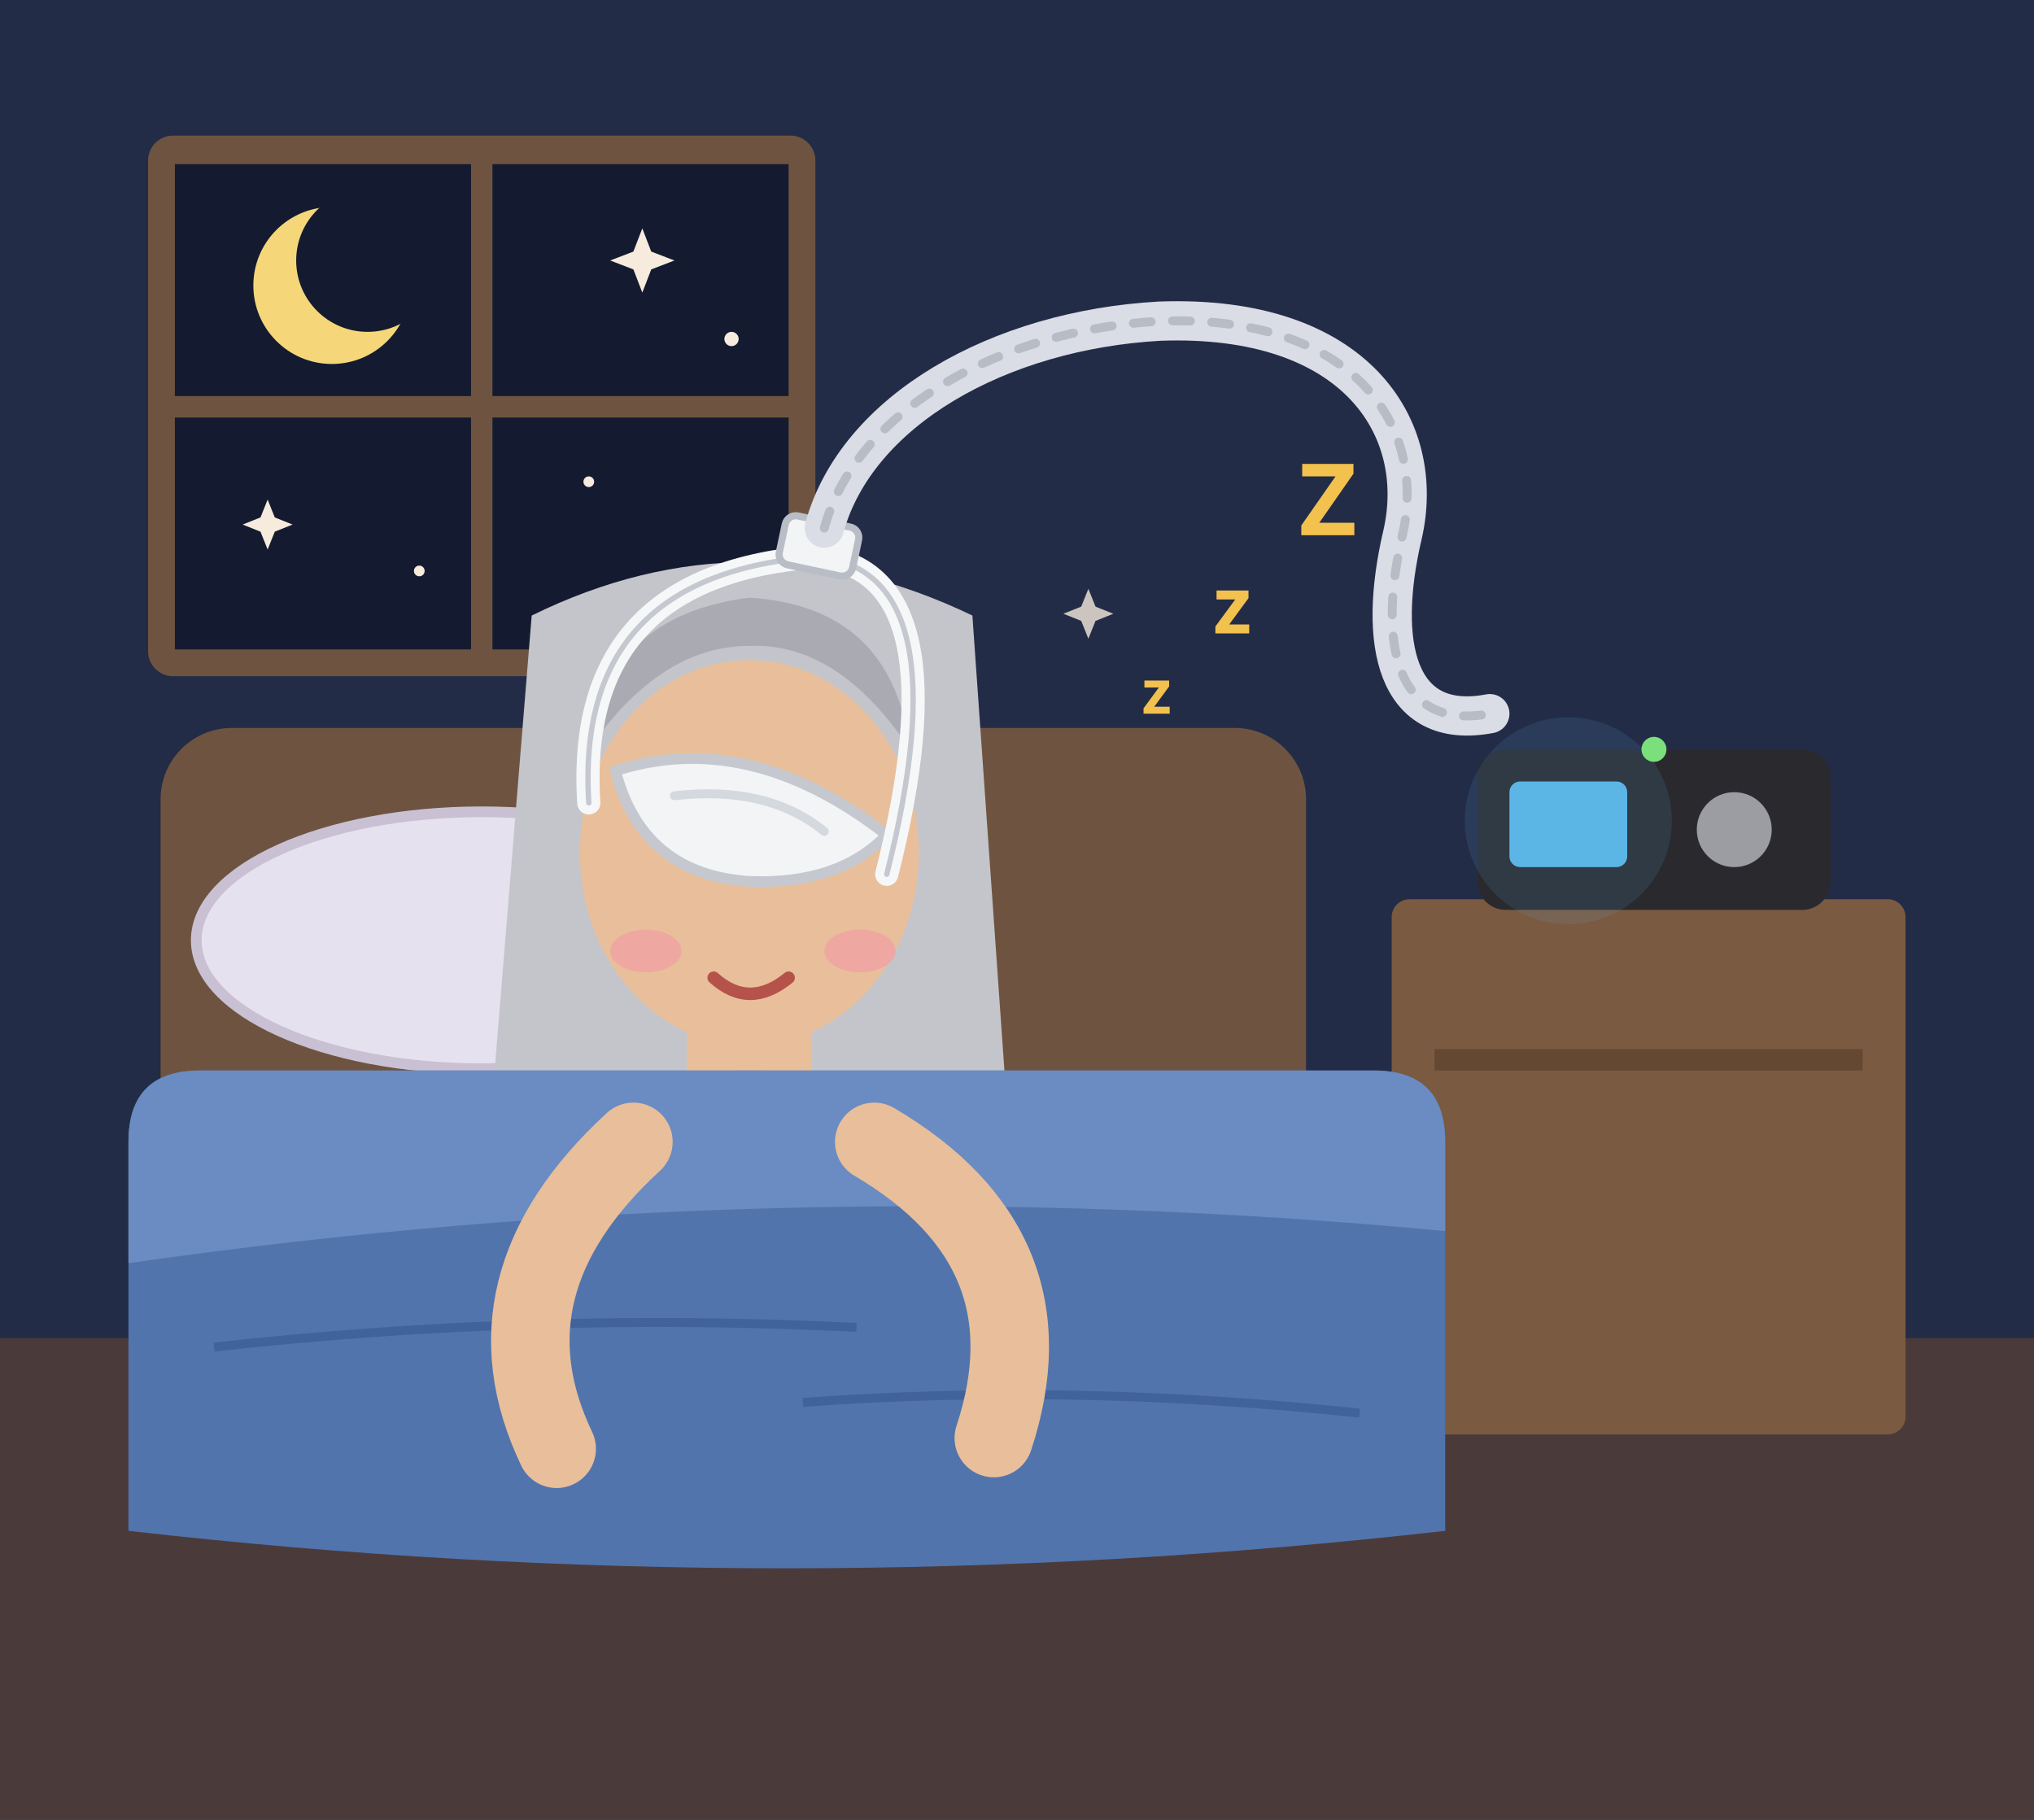
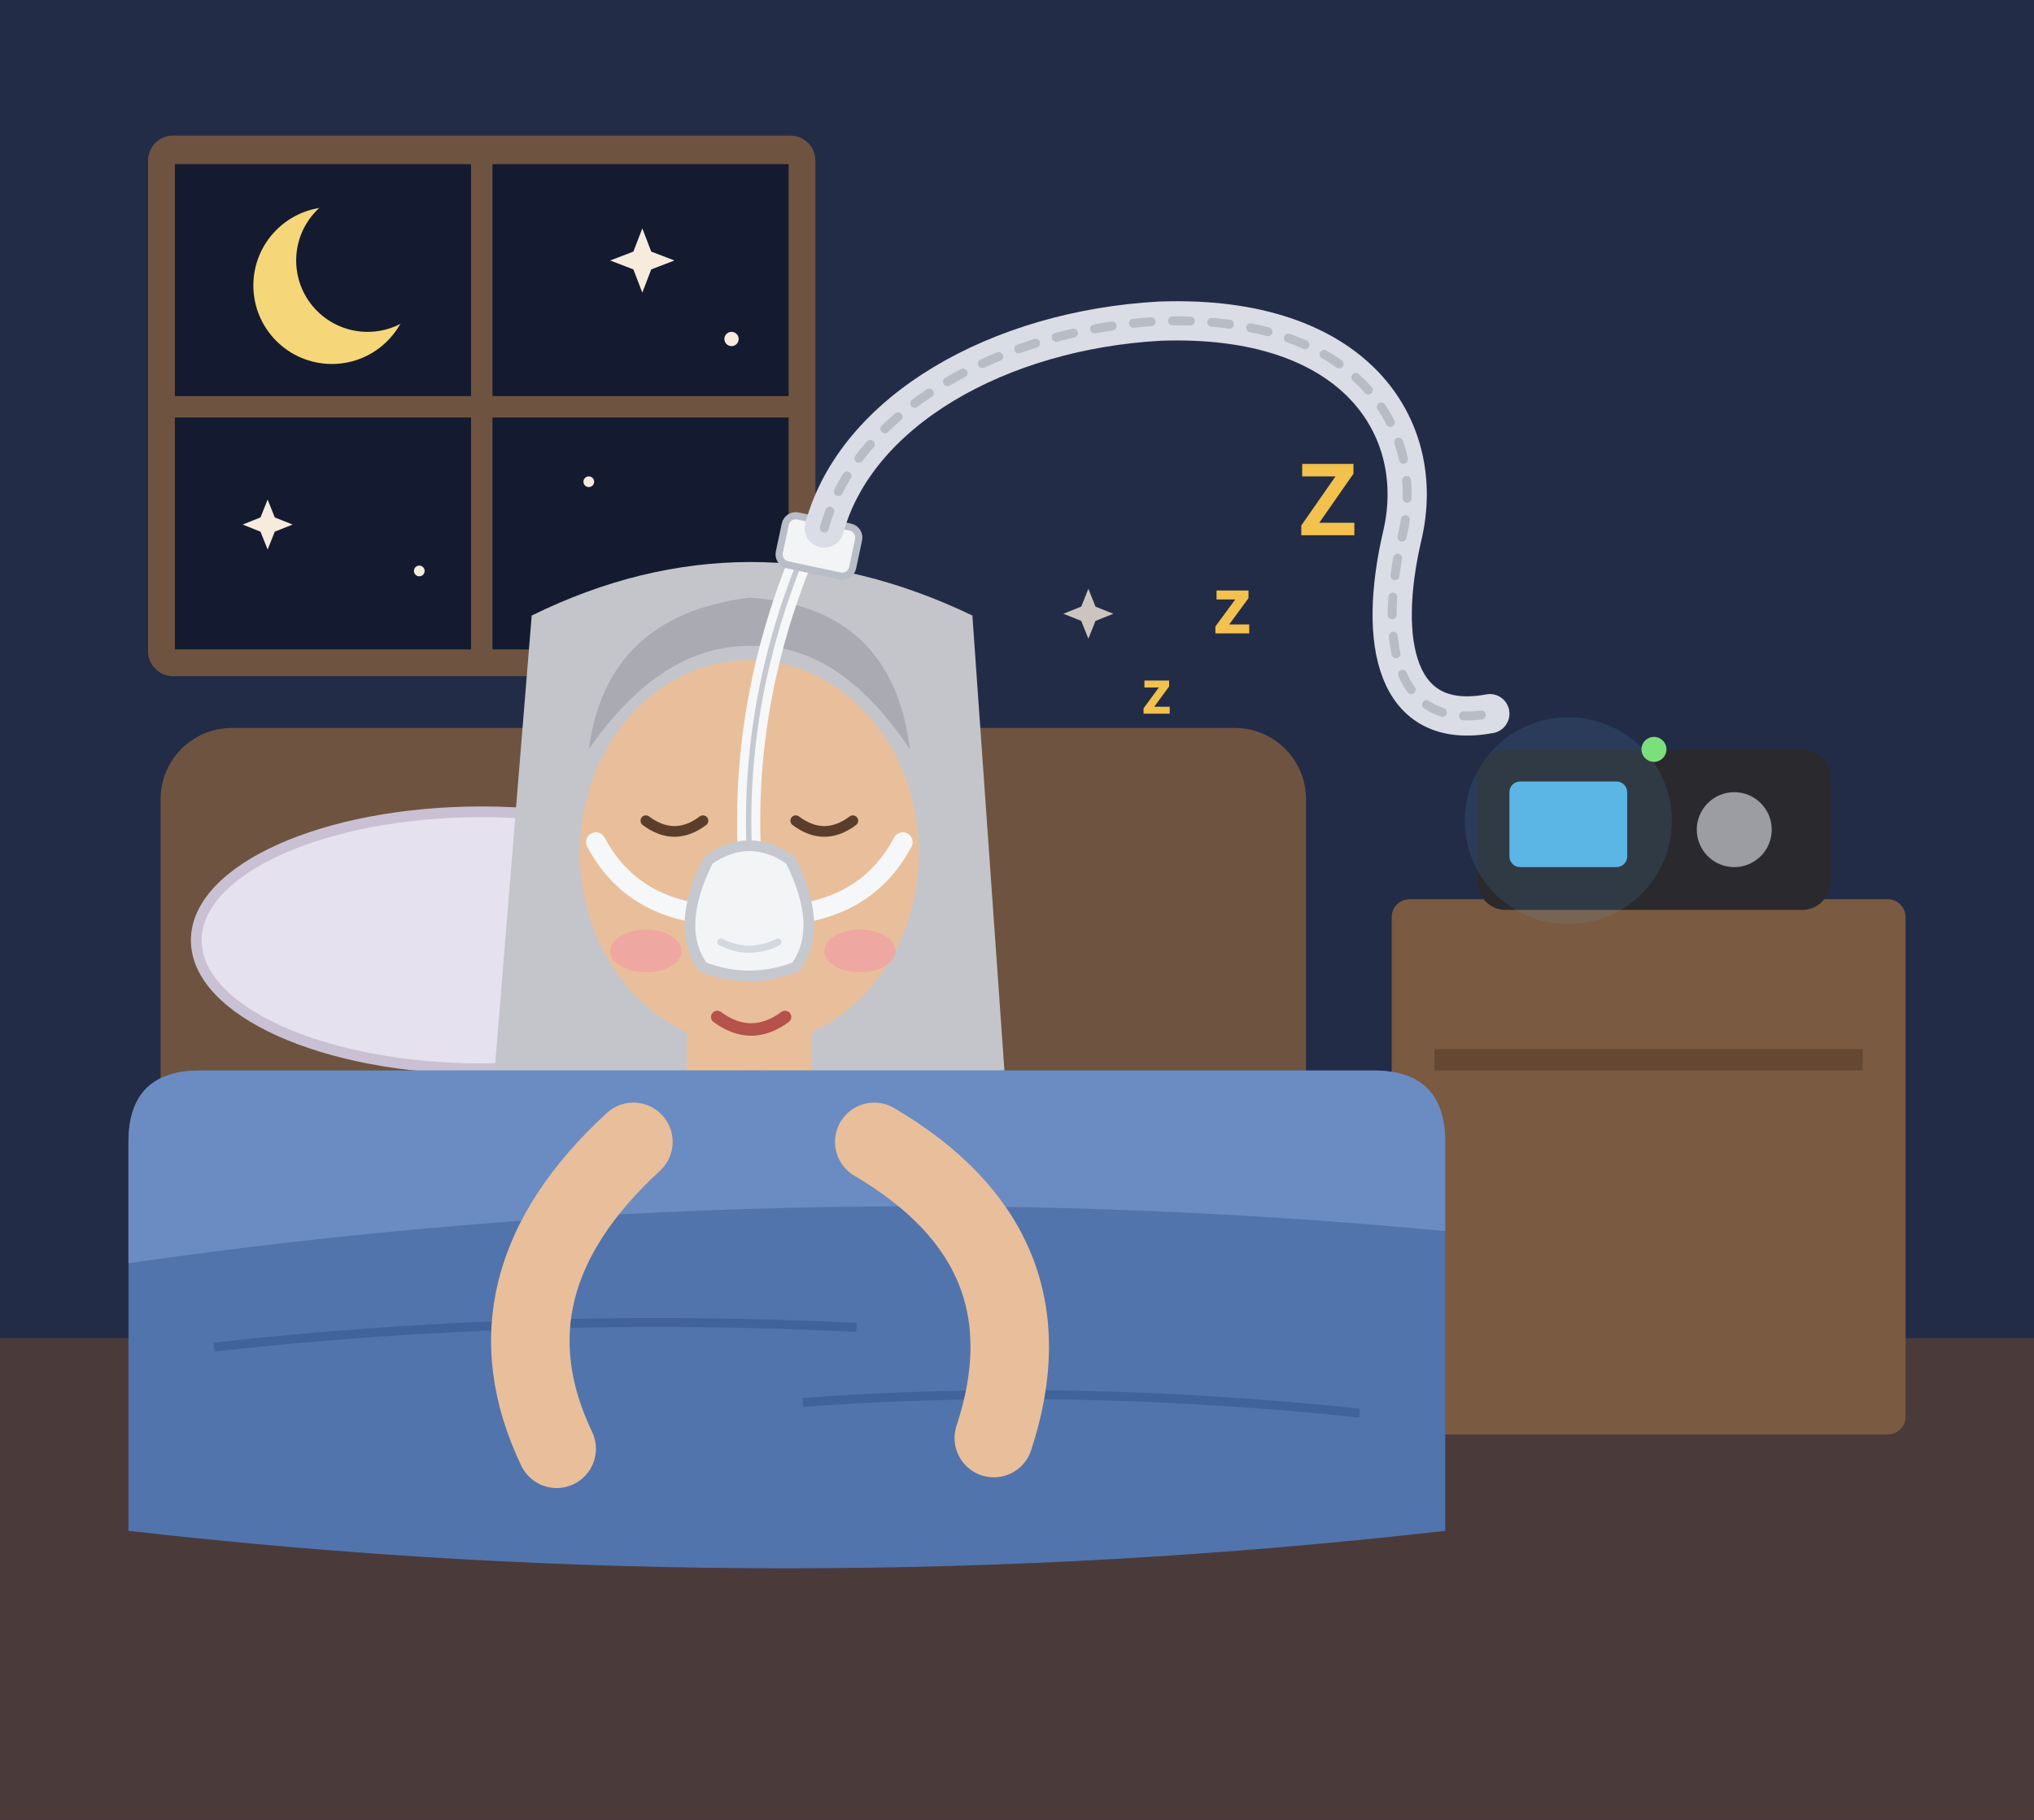
<svg xmlns="http://www.w3.org/2000/svg" viewBox="0 0 1140 1020" role="img" aria-label="Ilustração noturna: mulher de cabelos grisalhos dormindo sorridente com máscara de CPAP, lua e estrelas na janela, aparelho de CPAP na mesinha" style="position: absolute; left: 0; bottom: 0; display: block">
  <rect x="0" y="0" width="1140" height="1020" fill="#232C47" />
  <rect x="0" y="750" width="1140" height="270" fill="#4A3B3A" />
  <rect x="83" y="76" width="374" height="303" rx="14" fill="#6E5440" />
  <rect x="98" y="92" width="166" height="130" fill="#141B30" />
  <rect x="276" y="92" width="166" height="130" fill="#141B30" />
  <rect x="98" y="234" width="166" height="130" fill="#141B30" />
  <rect x="276" y="234" width="166" height="130" fill="#141B30" />
  <circle cx="186" cy="160" r="44" fill="#F5D77A" />
  <circle cx="206" cy="146" r="40" fill="#141B30" />
  <path d="M360 128 l5 13 13 5 -13 5 -5 13 -5 -13 -13 -5 13 -5 z" fill="#F6EBDD" />
  <path d="M150 280 l4 10 10 4 -10 4 -4 10 -4 -10 -10 -4 10 -4 z" fill="#F6EBDD" />
  <circle cx="410" cy="190" r="4" fill="#F6EBDD" />
  <circle cx="330" cy="270" r="3" fill="#F6EBDD" />
  <circle cx="235" cy="320" r="3" fill="#F6EBDD" />
  <rect x="90" y="408" width="642" height="400" rx="40" fill="#6E5440" />
  <ellipse cx="270" cy="527" rx="160" ry="72" fill="#E6E1EE" stroke="#C9C1D3" stroke-width="6" />
  <path d="M298 345 Q 420 285 545 345 L 564 615 Q 530 632 500 612 L 340 612 Q 308 632 276 615 Z" fill="#C4C5CA" />
  <rect x="385" y="555" width="70" height="80" fill="#E8BF9A" />
  <ellipse cx="420" cy="690" rx="190" ry="90" fill="#E88FA0" />
  <ellipse cx="420" cy="478" rx="95" ry="108" fill="#E8BF9A" />
  <path d="M330 420 Q 340 345 420 335 Q 500 340 510 420 Q 470 360 420 362 Q 370 362 330 420 Z" fill="#A9AAB2" />
  <ellipse cx="362" cy="533" rx="20" ry="12" fill="#F0A3A3" opacity="0.8" />
  <ellipse cx="482" cy="533" rx="20" ry="12" fill="#F0A3A3" opacity="0.8" />
-   <path d="M400 548 Q 420 566 442 548" fill="none" stroke="#B5524A" stroke-width="7" stroke-linecap="round" />
-   <path d="M345 432 Q 420 408 497 468 Q 470 496 420 494 Q 360 490 345 432 Z" fill="#F3F4F6" stroke="#C5C8CF" stroke-width="6" />
-   <path d="M378 446 Q 430 440 462 466" fill="none" stroke="#D4D8DF" stroke-width="5" stroke-linecap="round" />
-   <path d="M330 450 Q 322 322 458 312 Q 540 320 497 490" fill="none" stroke="#F6F7F9" stroke-width="13" stroke-linecap="round" />
-   <path d="M330 450 Q 322 322 458 312 Q 540 320 497 490" fill="none" stroke="#C5C8CF" stroke-width="3" stroke-linecap="round" />
+   <path d="M362 460 Q 378 472 394 460" fill="none" stroke="#5A3E2B" stroke-width="6" stroke-linecap="round" />
+   <path d="M446 460 Q 462 472 478 460" fill="none" stroke="#5A3E2B" stroke-width="6" stroke-linecap="round" />
+   <path d="M402 570 Q 421 584 440 570" fill="none" stroke="#B5524A" stroke-width="7" stroke-linecap="round" />
+   <path d="M392 512 Q 352 506 334 472" fill="none" stroke="#F6F7F9" stroke-width="11" stroke-linecap="round" />
+   <path d="M448 512 Q 488 506 506 472" fill="none" stroke="#F6F7F9" stroke-width="11" stroke-linecap="round" />
+   <path d="M420 478 Q 416 390 452 306" fill="none" stroke="#F6F7F9" stroke-width="13" stroke-linecap="round" />
+   <path d="M420 478 Q 416 390 452 306" fill="none" stroke="#C5C8CF" stroke-width="3" stroke-linecap="round" />
+   <path d="M397 482 Q 420 466 443 482 Q 462 520 446 542 Q 420 552 394 542 Q 378 520 397 482 Z" fill="#F3F4F6" stroke="#C5C8CF" stroke-width="6" />
+   <path d="M404 528 Q 420 536 436 528" fill="none" stroke="#D4D8DF" stroke-width="4" stroke-linecap="round" />
  <rect x="438" y="292" width="42" height="28" rx="6" fill="#F3F4F6" stroke="#B9BDC6" stroke-width="4" transform="rotate(12 459 306)" />
  <rect x="780" y="504" width="288" height="300" rx="10" fill="#7A5A40" />
  <rect x="804" y="588" width="240" height="12" fill="#654832" />
  <path d="M462 296 C 480 230, 560 185, 650 180 C 760 176, 800 240, 786 300 C 772 360, 782 410, 835 400" fill="none" stroke="#DADDE6" stroke-width="22" stroke-linecap="round" />
  <path d="M462 296 C 480 230, 560 185, 650 180 C 760 176, 800 240, 786 300 C 772 360, 782 410, 835 400" fill="none" stroke="#B8BCC7" stroke-width="5" stroke-dasharray="10 12" stroke-linecap="round" />
  <rect x="828" y="420" width="198" height="90" rx="16" fill="#2A2A2E" />
  <circle cx="879" cy="460" r="58" fill="#5BB6E6" opacity="0.12" />
  <rect x="846" y="438" width="66" height="48" rx="6" fill="#5BB6E6" />
  <circle cx="972" cy="465" r="21" fill="#9C9CA3" />
  <circle cx="927" cy="420" r="7" fill="#7BE07B" />
  <path d="M72 640 Q 72 600 112 600 L 770 600 Q 810 600 810 640 L 810 858 Q 440 900 72 858 Z" fill="#5174AD" />
  <path d="M72 640 Q 72 600 112 600 L 770 600 Q 810 600 810 640 L 810 690 Q 440 655 72 708 Z" fill="#6A8CC2" />
  <path d="M120 755 Q 300 735 480 744" fill="none" stroke="#41629A" stroke-width="5" />
  <path d="M450 786 Q 600 775 762 792" fill="none" stroke="#41629A" stroke-width="5" />
  <path d="M355 640 Q 268 720 312 812" fill="none" stroke="#E8BF9A" stroke-width="44" stroke-linecap="round" />
  <path d="M490 640 Q 592 700 557 806" fill="none" stroke="#E8BF9A" stroke-width="44" stroke-linecap="round" />
  <text x="640" y="400" font-family="Nunito, sans-serif" font-size="34" font-weight="800" fill="#F2C14E">z</text>
  <text x="680" y="355" font-family="Nunito, sans-serif" font-size="44" font-weight="800" fill="#F2C14E">z</text>
  <text x="728" y="300" font-family="Nunito, sans-serif" font-size="56" font-weight="800" fill="#F2C14E">Z</text>
  <path d="M610 330 l4 10 10 4 -10 4 -4 10 -4 -10 -10 -4 10 -4 z" fill="#F6EBDD" opacity="0.8" />
</svg>
